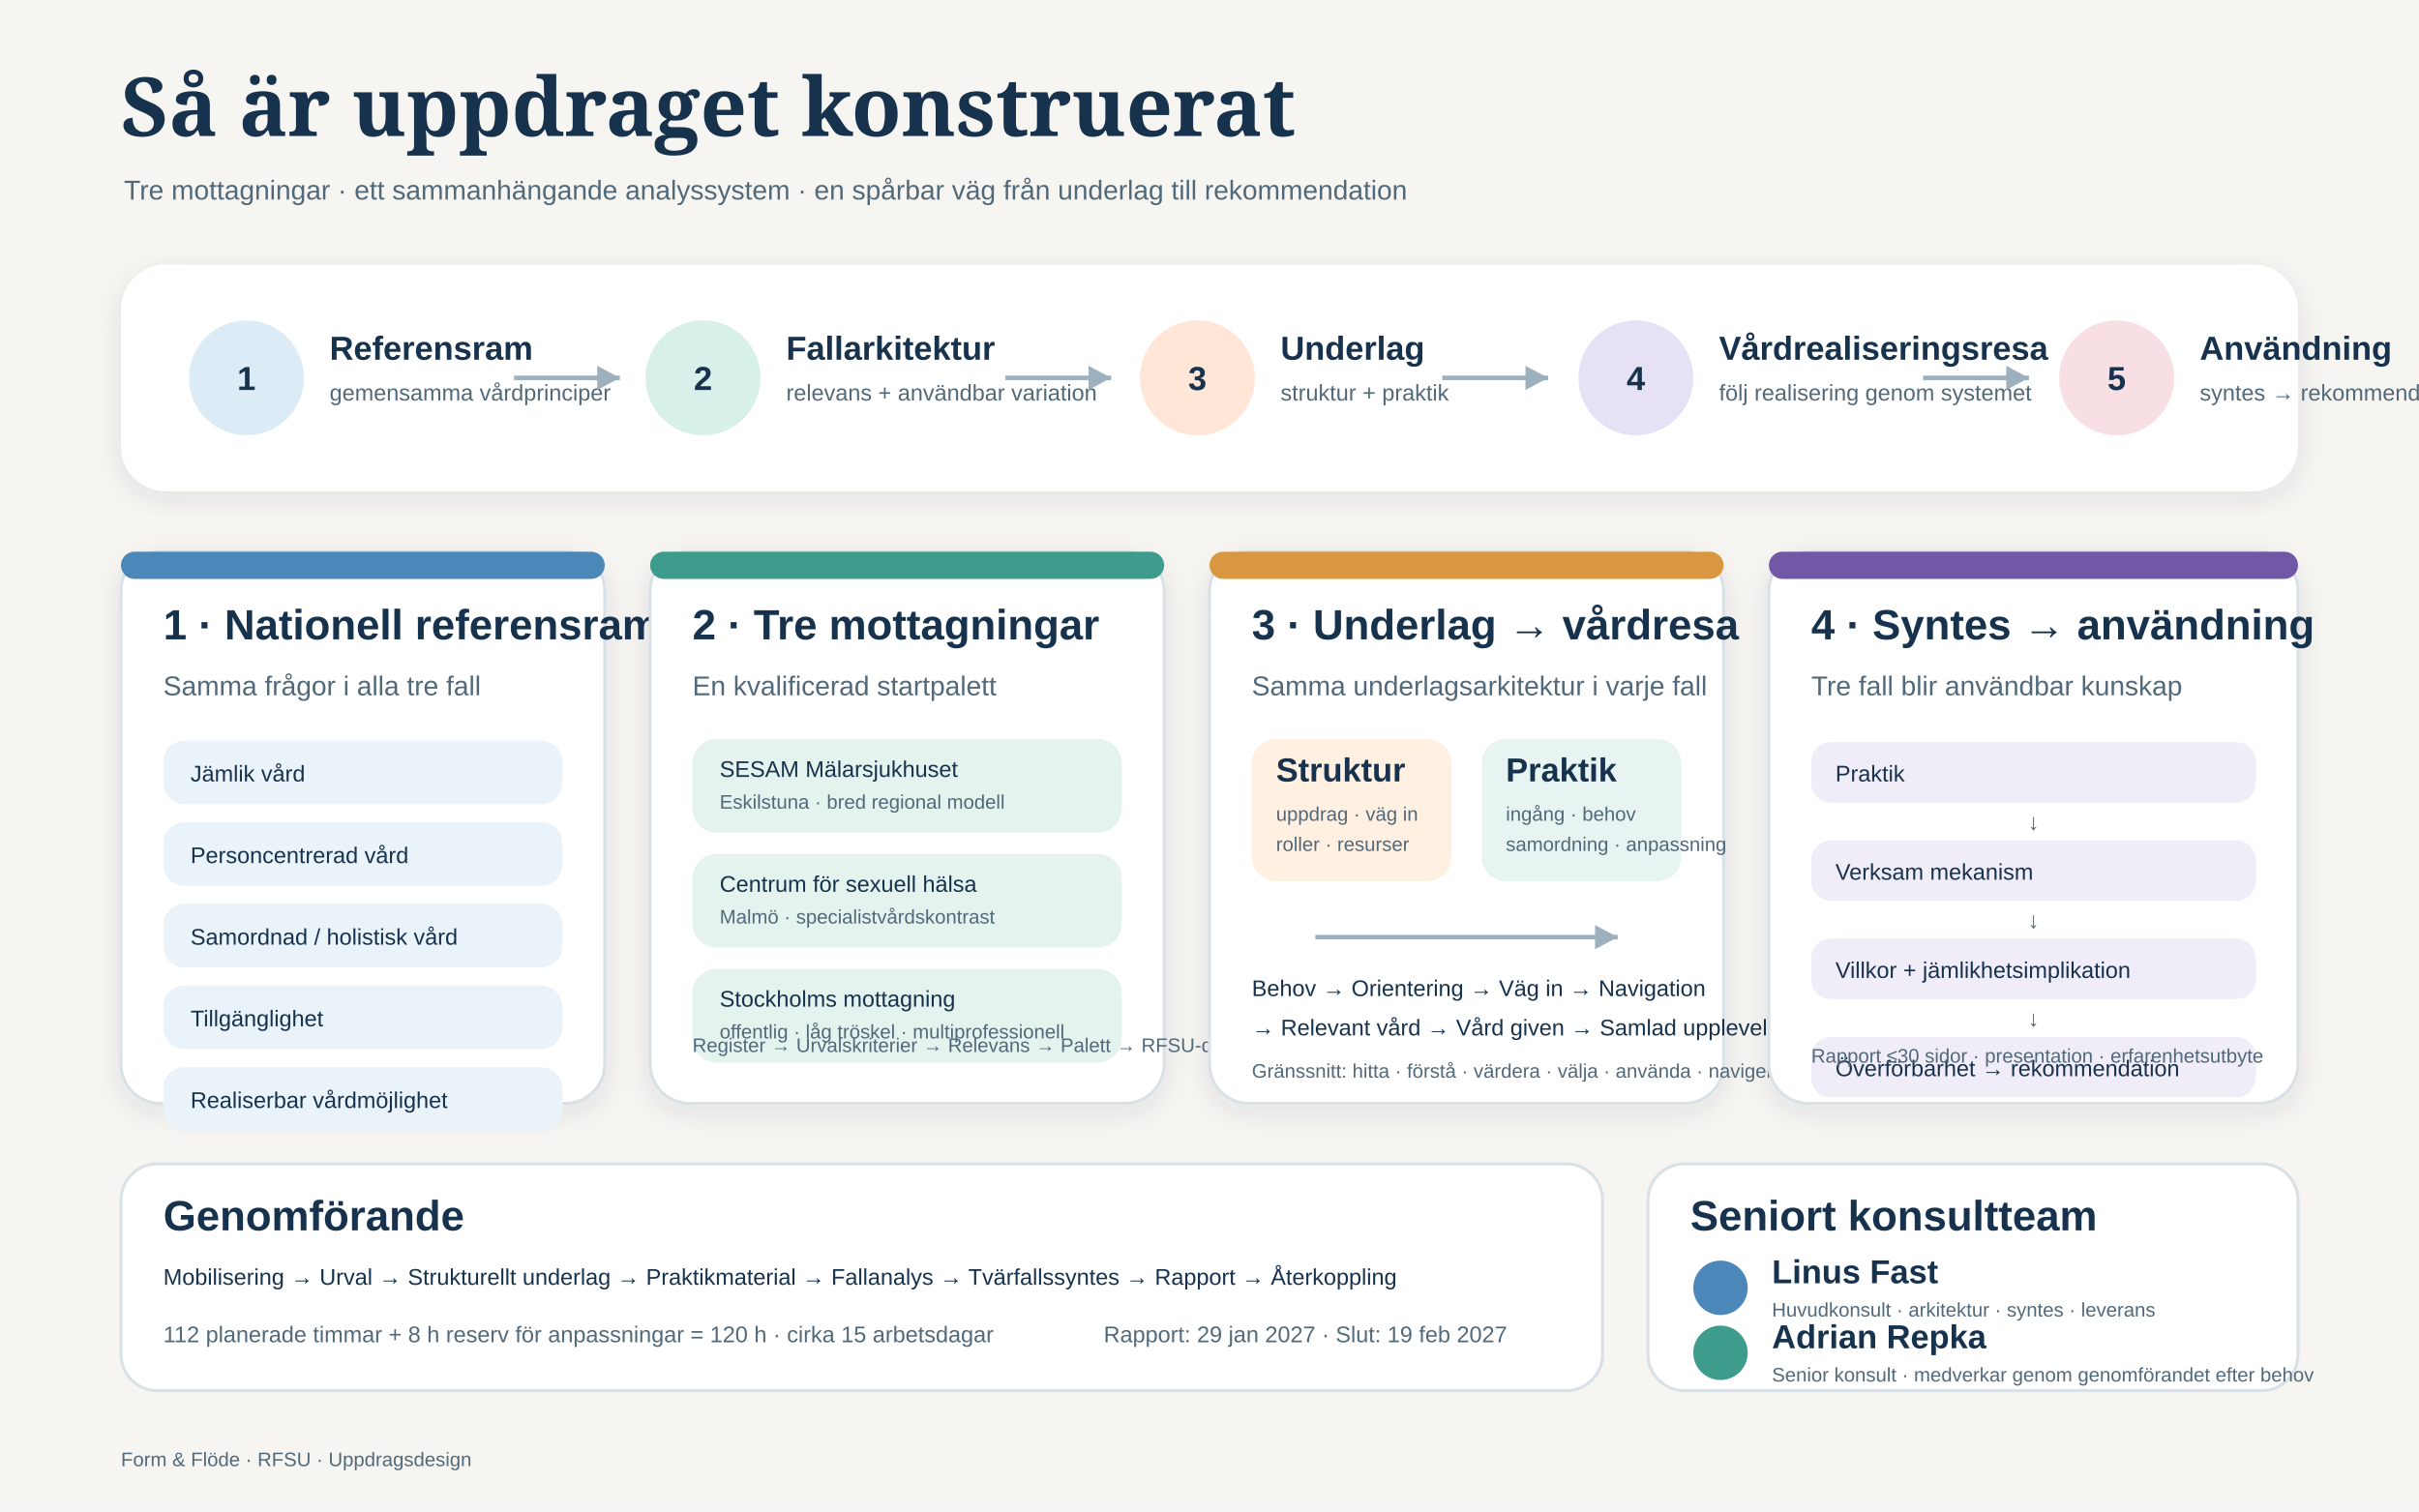
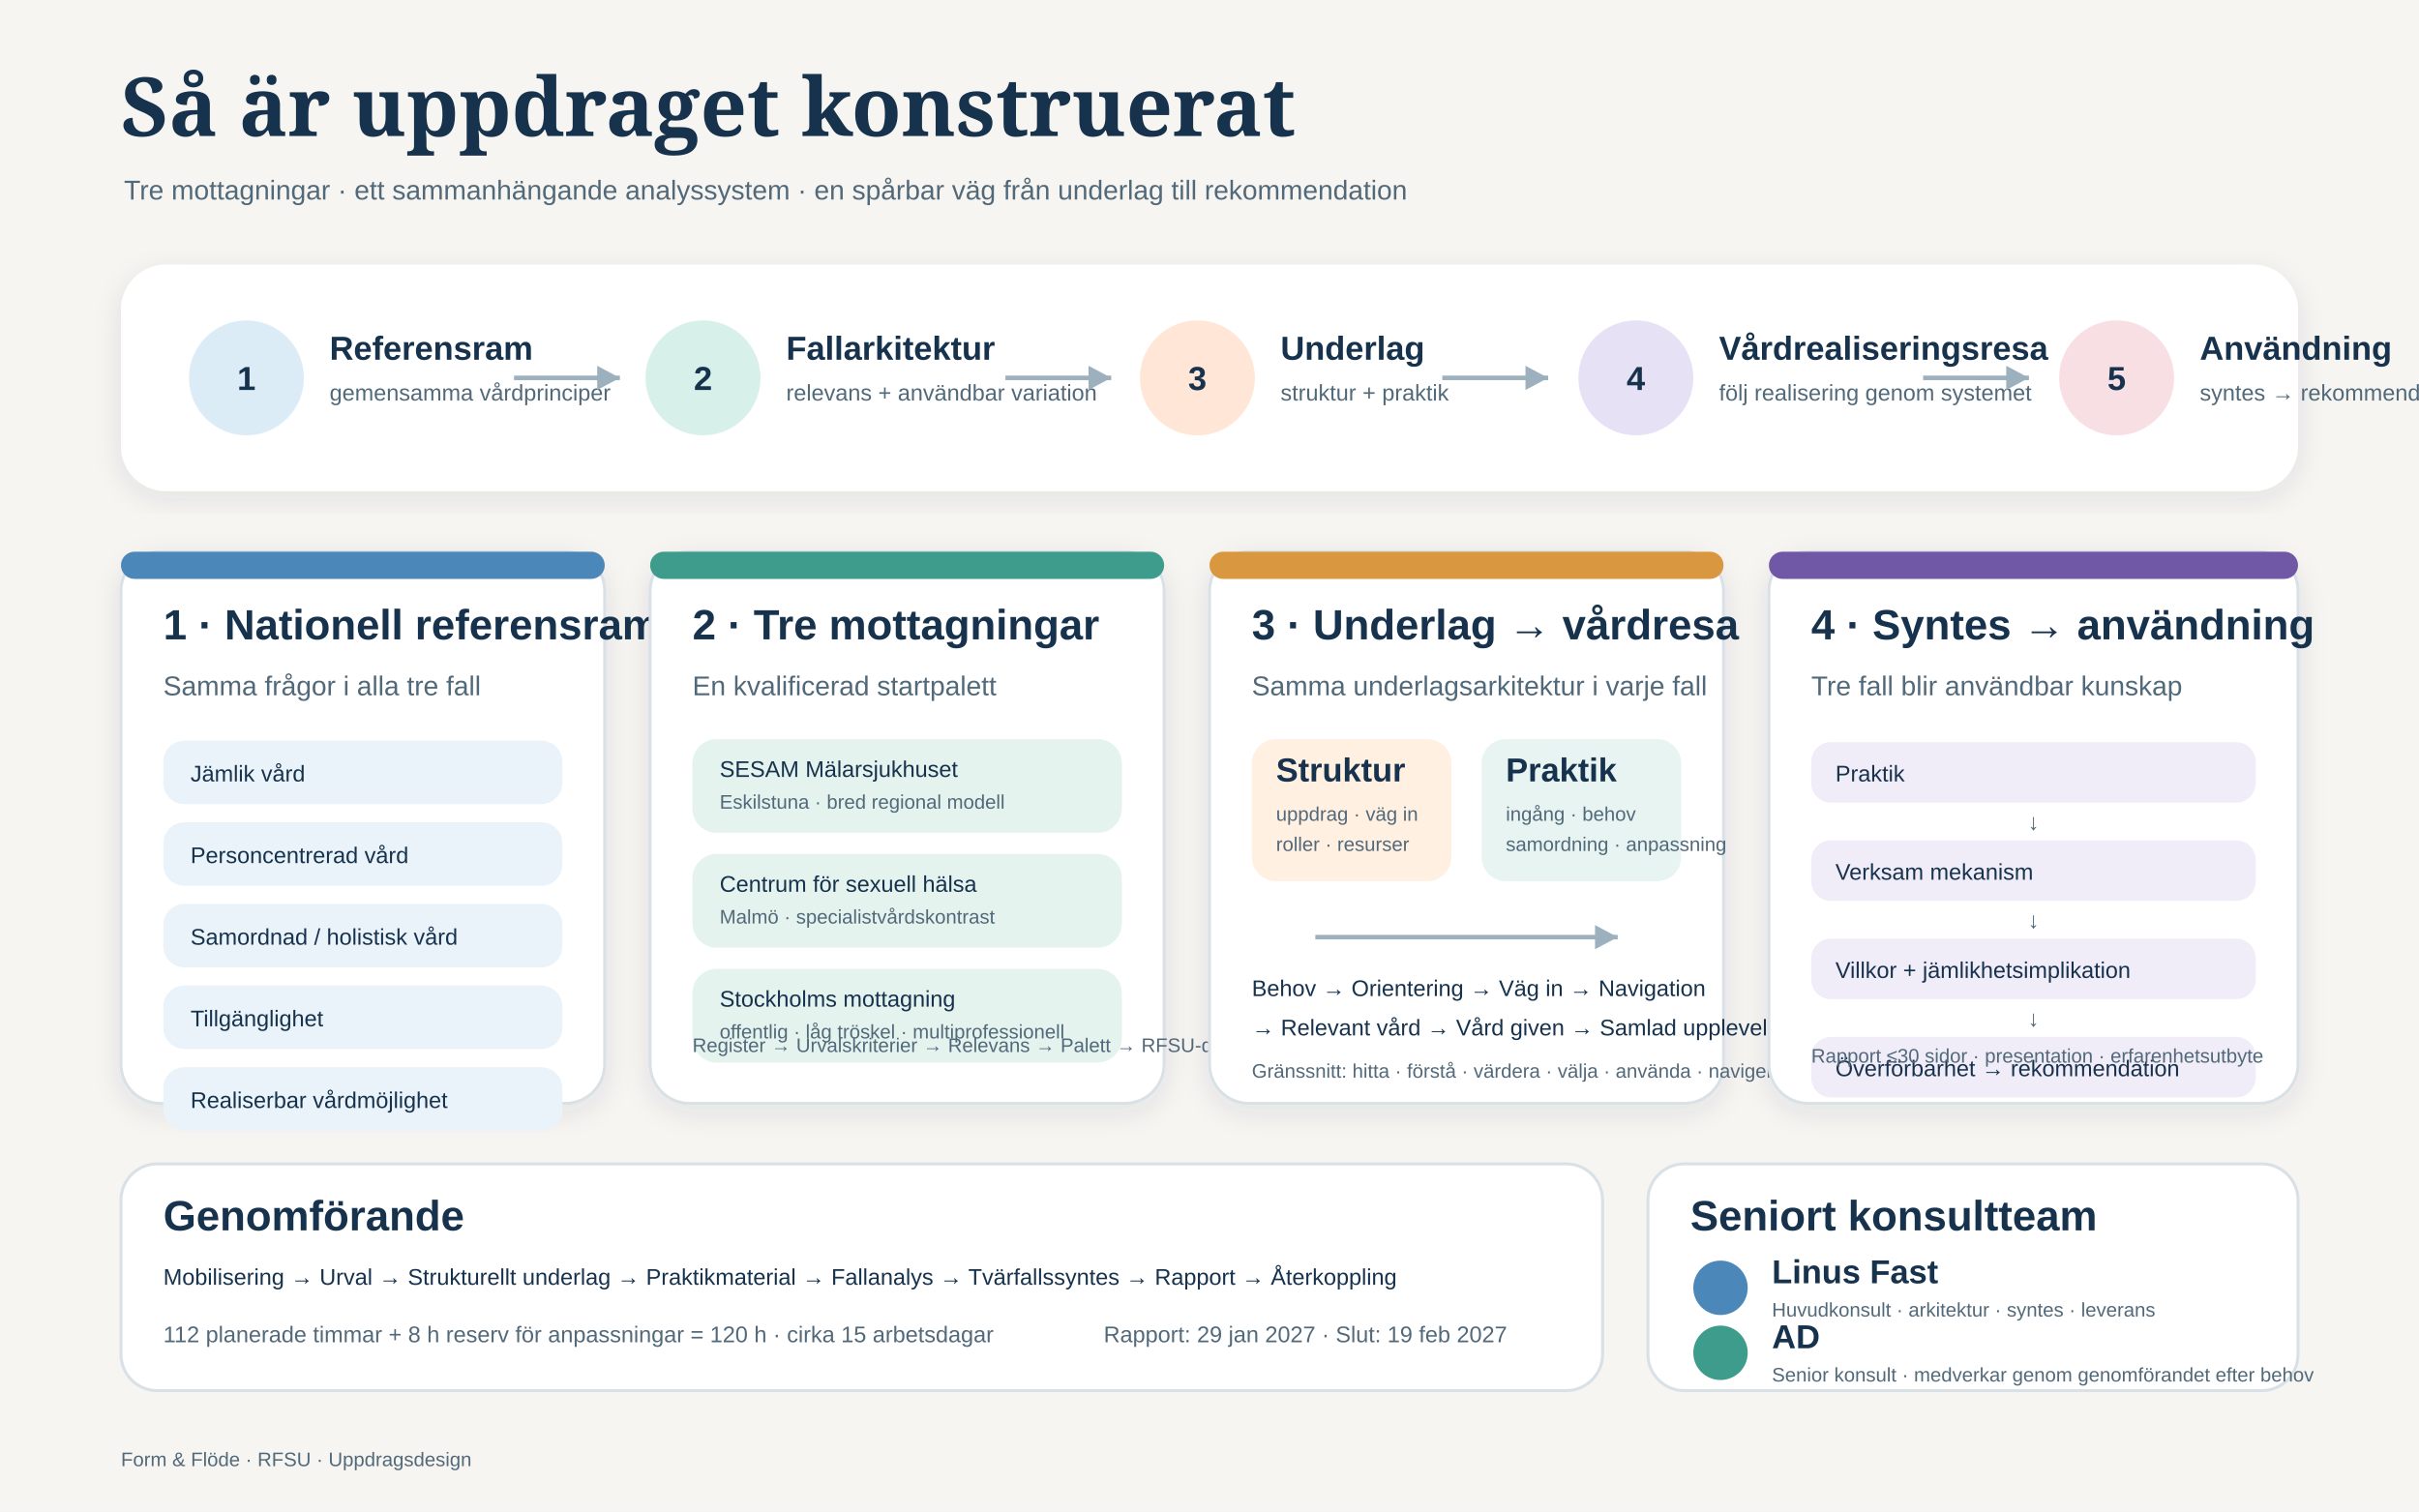
<svg xmlns="http://www.w3.org/2000/svg" width="1600" height="1000" viewBox="0 0 1600 1000">
  <defs>
    <style>
      .bg{fill:#F7F5F1}.ink{fill:#17324D}.muted{fill:#52697A}.white{fill:#FFFFFF}
      .h1{font:700 54px Georgia,serif}.h2{font:700 28px Arial,sans-serif}.h3{font:700 22px Arial,sans-serif}
      .body{font:400 18px Arial,sans-serif}.small{font:400 15px Arial,sans-serif}.tiny{font:400 13px Arial,sans-serif}
      .step{stroke:#FFFFFF;stroke-width:4}.line{stroke:#9CB0BD;stroke-width:3;fill:none}.arrow{fill:#9CB0BD}
      .card{fill:#FFFFFF;stroke:#D9E1E6;stroke-width:2}
    </style>
    <filter id="shadow" x="-10%" y="-10%" width="120%" height="120%">
      <feDropShadow dx="0" dy="5" stdDeviation="9" flood-color="#17324D" flood-opacity="0.10" />
    </filter>
  </defs>
  <rect width="1600" height="1000" class="bg" />
  <text x="80" y="90" class="h1 ink">Så är uppdraget konstruerat</text>
  <text x="82" y="132" class="body muted">Tre mottagningar · ett sammanhängande analyssystem · en spårbar väg från underlag till rekommendation</text>
  <g transform="translate(80,175)">
    <rect x="0" y="0" width="1440" height="150" rx="30" fill="#FFFFFF" filter="url(#shadow)" />
    <g transform="translate(38,32)">
      <circle cx="45" cy="43" r="40" fill="#DCECF7" class="step" />
      <text x="45" y="51" text-anchor="middle" class="h3 ink">1</text>
      <text x="100" y="31" class="h3 ink">Referensram</text>
      <text x="100" y="58" class="small muted">gemensamma vårdprinciper</text>
    </g>
    <path d="M260 75 H330" class="line" />
    <polygon points="330,75 315,67 315,83" class="arrow" />
    <g transform="translate(340,32)">
      <circle cx="45" cy="43" r="40" fill="#D8F0EA" class="step" />
      <text x="45" y="51" text-anchor="middle" class="h3 ink">2</text>
      <text x="100" y="31" class="h3 ink">Fallarkitektur</text>
      <text x="100" y="58" class="small muted">relevans + användbar variation</text>
    </g>
    <path d="M585 75 H655" class="line" />
    <polygon points="655,75 640,67 640,83" class="arrow" />
    <g transform="translate(667,32)">
      <circle cx="45" cy="43" r="40" fill="#FFE6D6" class="step" />
      <text x="45" y="51" text-anchor="middle" class="h3 ink">3</text>
      <text x="100" y="31" class="h3 ink">Underlag</text>
      <text x="100" y="58" class="small muted">struktur + praktik</text>
    </g>
    <path d="M874 75 H944" class="line" />
    <polygon points="944,75 929,67 929,83" class="arrow" />
    <g transform="translate(957,32)">
      <circle cx="45" cy="43" r="40" fill="#E7E1F5" class="step" />
      <text x="45" y="51" text-anchor="middle" class="h3 ink">4</text>
      <text x="100" y="31" class="h3 ink">Vårdrealiseringsresa</text>
      <text x="100" y="58" class="small muted">följ realisering genom systemet</text>
    </g>
    <path d="M1192 75 H1262" class="line" />
    <polygon points="1262,75 1247,67 1247,83" class="arrow" />
    <g transform="translate(1275,32)">
      <circle cx="45" cy="43" r="40" fill="#F7DFE4" class="step" />
      <text x="45" y="51" text-anchor="middle" class="h3 ink">5</text>
      <text x="100" y="31" class="h3 ink">Användning</text>
      <text x="100" y="58" class="small muted">syntes → rekommendationer</text>
    </g>
  </g>
  <g transform="translate(80,365)">
    <rect width="320" height="365" rx="26" class="card" filter="url(#shadow)" />
    <rect width="320" height="18" rx="9" fill="#4C87B9" />
    <text x="28" y="58" class="h2 ink">1 · Nationell referensram</text>
    <text x="28" y="95" class="body muted">Samma frågor i alla tre fall</text>
    <g transform="translate(28,125)">
      <rect width="264" height="42" rx="14" fill="#EAF3FA" />
      <text x="18" y="27" class="small ink">Jämlik vård</text>
      <rect y="54" width="264" height="42" rx="14" fill="#EAF3FA" />
      <text x="18" y="81" class="small ink">Personcentrerad vård</text>
      <rect y="108" width="264" height="42" rx="14" fill="#EAF3FA" />
      <text x="18" y="135" class="small ink">Samordnad / holistisk vård</text>
      <rect y="162" width="264" height="42" rx="14" fill="#EAF3FA" />
      <text x="18" y="189" class="small ink">Tillgänglighet</text>
      <rect y="216" width="264" height="42" rx="14" fill="#EAF3FA" />
      <text x="18" y="243" class="small ink">Realiserbar vårdmöjlighet</text>
    </g>
  </g>
  <g transform="translate(430,365)">
    <rect width="340" height="365" rx="26" class="card" filter="url(#shadow)" />
    <rect width="340" height="18" rx="9" fill="#3E9C8D" />
    <text x="28" y="58" class="h2 ink">2 · Tre mottagningar</text>
    <text x="28" y="95" class="body muted">En kvalificerad startpalett</text>
    <g transform="translate(28,124)">
      <rect width="284" height="62" rx="16" fill="#E5F3EF" />
      <text x="18" y="25" class="small ink">SESAM Mälarsjukhuset</text>
      <text x="18" y="46" class="tiny muted">Eskilstuna · bred regional modell</text>
      <rect y="76" width="284" height="62" rx="16" fill="#E5F3EF" />
      <text x="18" y="101" class="small ink">Centrum för sexuell hälsa</text>
      <text x="18" y="122" class="tiny muted">Malmö · specialistvårdskontrast</text>
      <rect y="152" width="284" height="62" rx="16" fill="#E5F3EF" />
      <text x="18" y="177" class="small ink">Stockholms mottagning</text>
      <text x="18" y="198" class="tiny muted">offentlig · låg tröskel · multiprofessionell</text>
    </g>
    <text x="28" y="331" class="tiny muted">Register → Urvalskriterier → Relevans → Palett → RFSU-dialog</text>
  </g>
  <g transform="translate(800,365)">
    <rect width="340" height="365" rx="26" class="card" filter="url(#shadow)" />
    <rect width="340" height="18" rx="9" fill="#D9973F" />
    <text x="28" y="58" class="h2 ink">3 · Underlag → vårdresa</text>
    <text x="28" y="95" class="body muted">Samma underlagsarkitektur i varje fall</text>
    <rect x="28" y="124" width="132" height="94" rx="16" fill="#FFF0E2" />
    <text x="44" y="152" class="h3 ink">Struktur</text>
    <text x="44" y="178" class="tiny muted">uppdrag · väg in</text>
    <text x="44" y="198" class="tiny muted">roller · resurser</text>
    <rect x="180" y="124" width="132" height="94" rx="16" fill="#E7F4F1" />
    <text x="196" y="152" class="h3 ink">Praktik</text>
    <text x="196" y="178" class="tiny muted">ingång · behov</text>
    <text x="196" y="198" class="tiny muted">samordning · anpassning</text>
    <path d="M70 255 H270" class="line" />
    <polygon points="270,255 255,247 255,263" class="arrow" />
    <text x="28" y="294" class="small ink">Behov → Orientering → Väg in → Navigation</text>
    <text x="28" y="320" class="small ink">→ Relevant vård → Vård given → Samlad upplevelse</text>
    <text x="28" y="348" class="tiny muted">Gränssnitt: hitta · förstå · värdera · välja · använda · navigera</text>
  </g>
  <g transform="translate(1170,365)">
    <rect width="350" height="365" rx="26" class="card" filter="url(#shadow)" />
    <rect width="350" height="18" rx="9" fill="#7058A6" />
    <text x="28" y="58" class="h2 ink">4 · Syntes → användning</text>
    <text x="28" y="95" class="body muted">Tre fall blir användbar kunskap</text>
    <g transform="translate(28,126)">
      <rect width="294" height="40" rx="13" fill="#F0ECF8" />
      <text x="16" y="26" class="small ink">Praktik</text>
      <text x="147" y="58" text-anchor="middle" class="small muted">↓</text>
      <rect y="65" width="294" height="40" rx="13" fill="#F0ECF8" />
      <text x="16" y="91" class="small ink">Verksam mekanism</text>
      <text x="147" y="123" text-anchor="middle" class="small muted">↓</text>
      <rect y="130" width="294" height="40" rx="13" fill="#F0ECF8" />
      <text x="16" y="156" class="small ink">Villkor + jämlikhetsimplikation</text>
      <text x="147" y="188" text-anchor="middle" class="small muted">↓</text>
      <rect y="195" width="294" height="40" rx="13" fill="#F0ECF8" />
      <text x="16" y="221" class="small ink">Överförbarhet → rekommendation</text>
    </g>
    <text x="28" y="338" class="tiny muted">Rapport ≤30 sidor · presentation · erfarenhetsutbyte</text>
  </g>
  <g transform="translate(80,770)">
    <rect width="980" height="150" rx="24" class="card" />
    <text x="28" y="44" class="h2 ink">Genomförande</text>
    <text x="28" y="80" class="small ink">Mobilisering → Urval → Strukturellt underlag → Praktikmaterial → Fallanalys → Tvärfallssyntes → Rapport → Återkoppling</text>
    <text x="28" y="118" class="small muted">112 planerade timmar + 8 h reserv för anpassningar = 120 h · cirka 15 arbetsdagar</text>
    <text x="650" y="118" class="small muted">Rapport: 29 jan 2027 · Slut: 19 feb 2027</text>
  </g>
  <g transform="translate(1090,770)">
    <rect width="430" height="150" rx="24" class="card" />
    <text x="28" y="44" class="h2 ink">Seniort konsultteam</text>
    <circle cx="48" cy="82" r="18" fill="#4C87B9" />
    <text x="82" y="79" class="h3 ink">Linus Fast</text>
    <text x="82" y="101" class="tiny muted">Huvudkonsult · arkitektur · syntes · leverans</text>
    <circle cx="48" cy="125" r="18" fill="#3E9C8D" />
-     <text x="82" y="122" class="h3 ink">Adrian Repka</text>
+     <text x="82" y="122" class="h3 ink">AD</text>
    <text x="82" y="144" class="tiny muted">Senior konsult · medverkar genom genomförandet efter behov</text>
  </g>
  <text x="80" y="970" class="tiny muted">Form &amp; Flöde · RFSU · Uppdragsdesign</text>
</svg>
